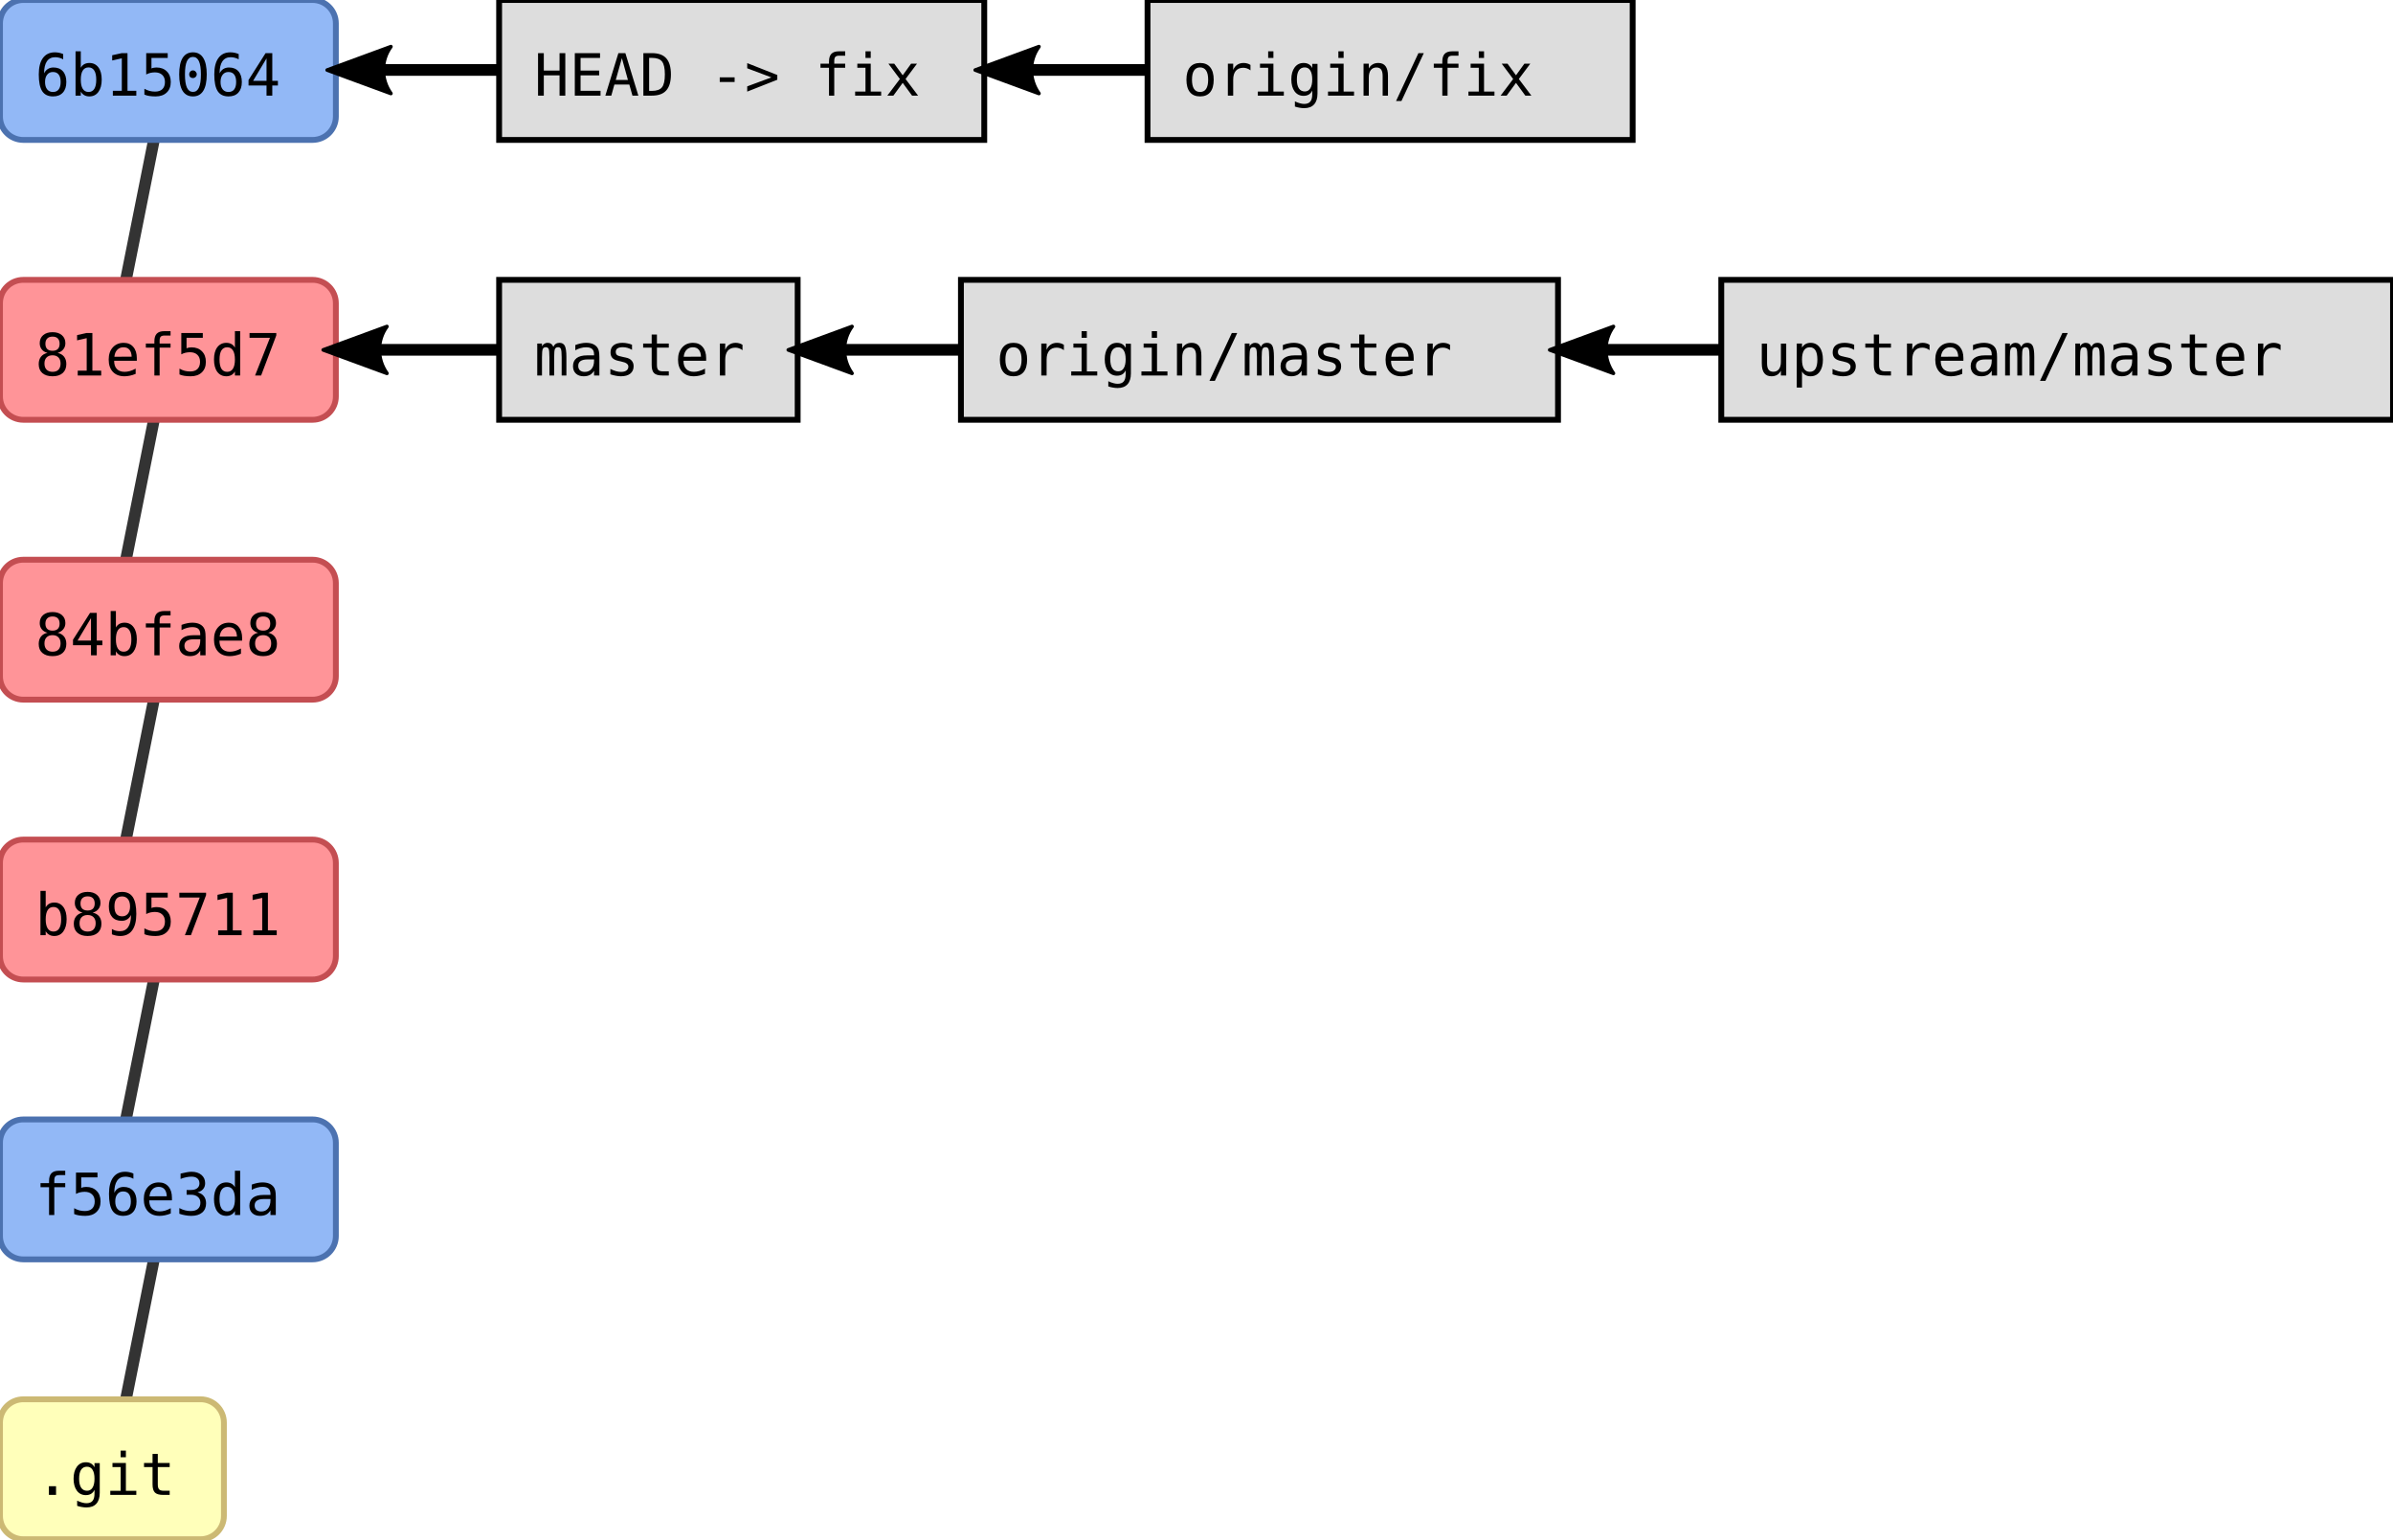
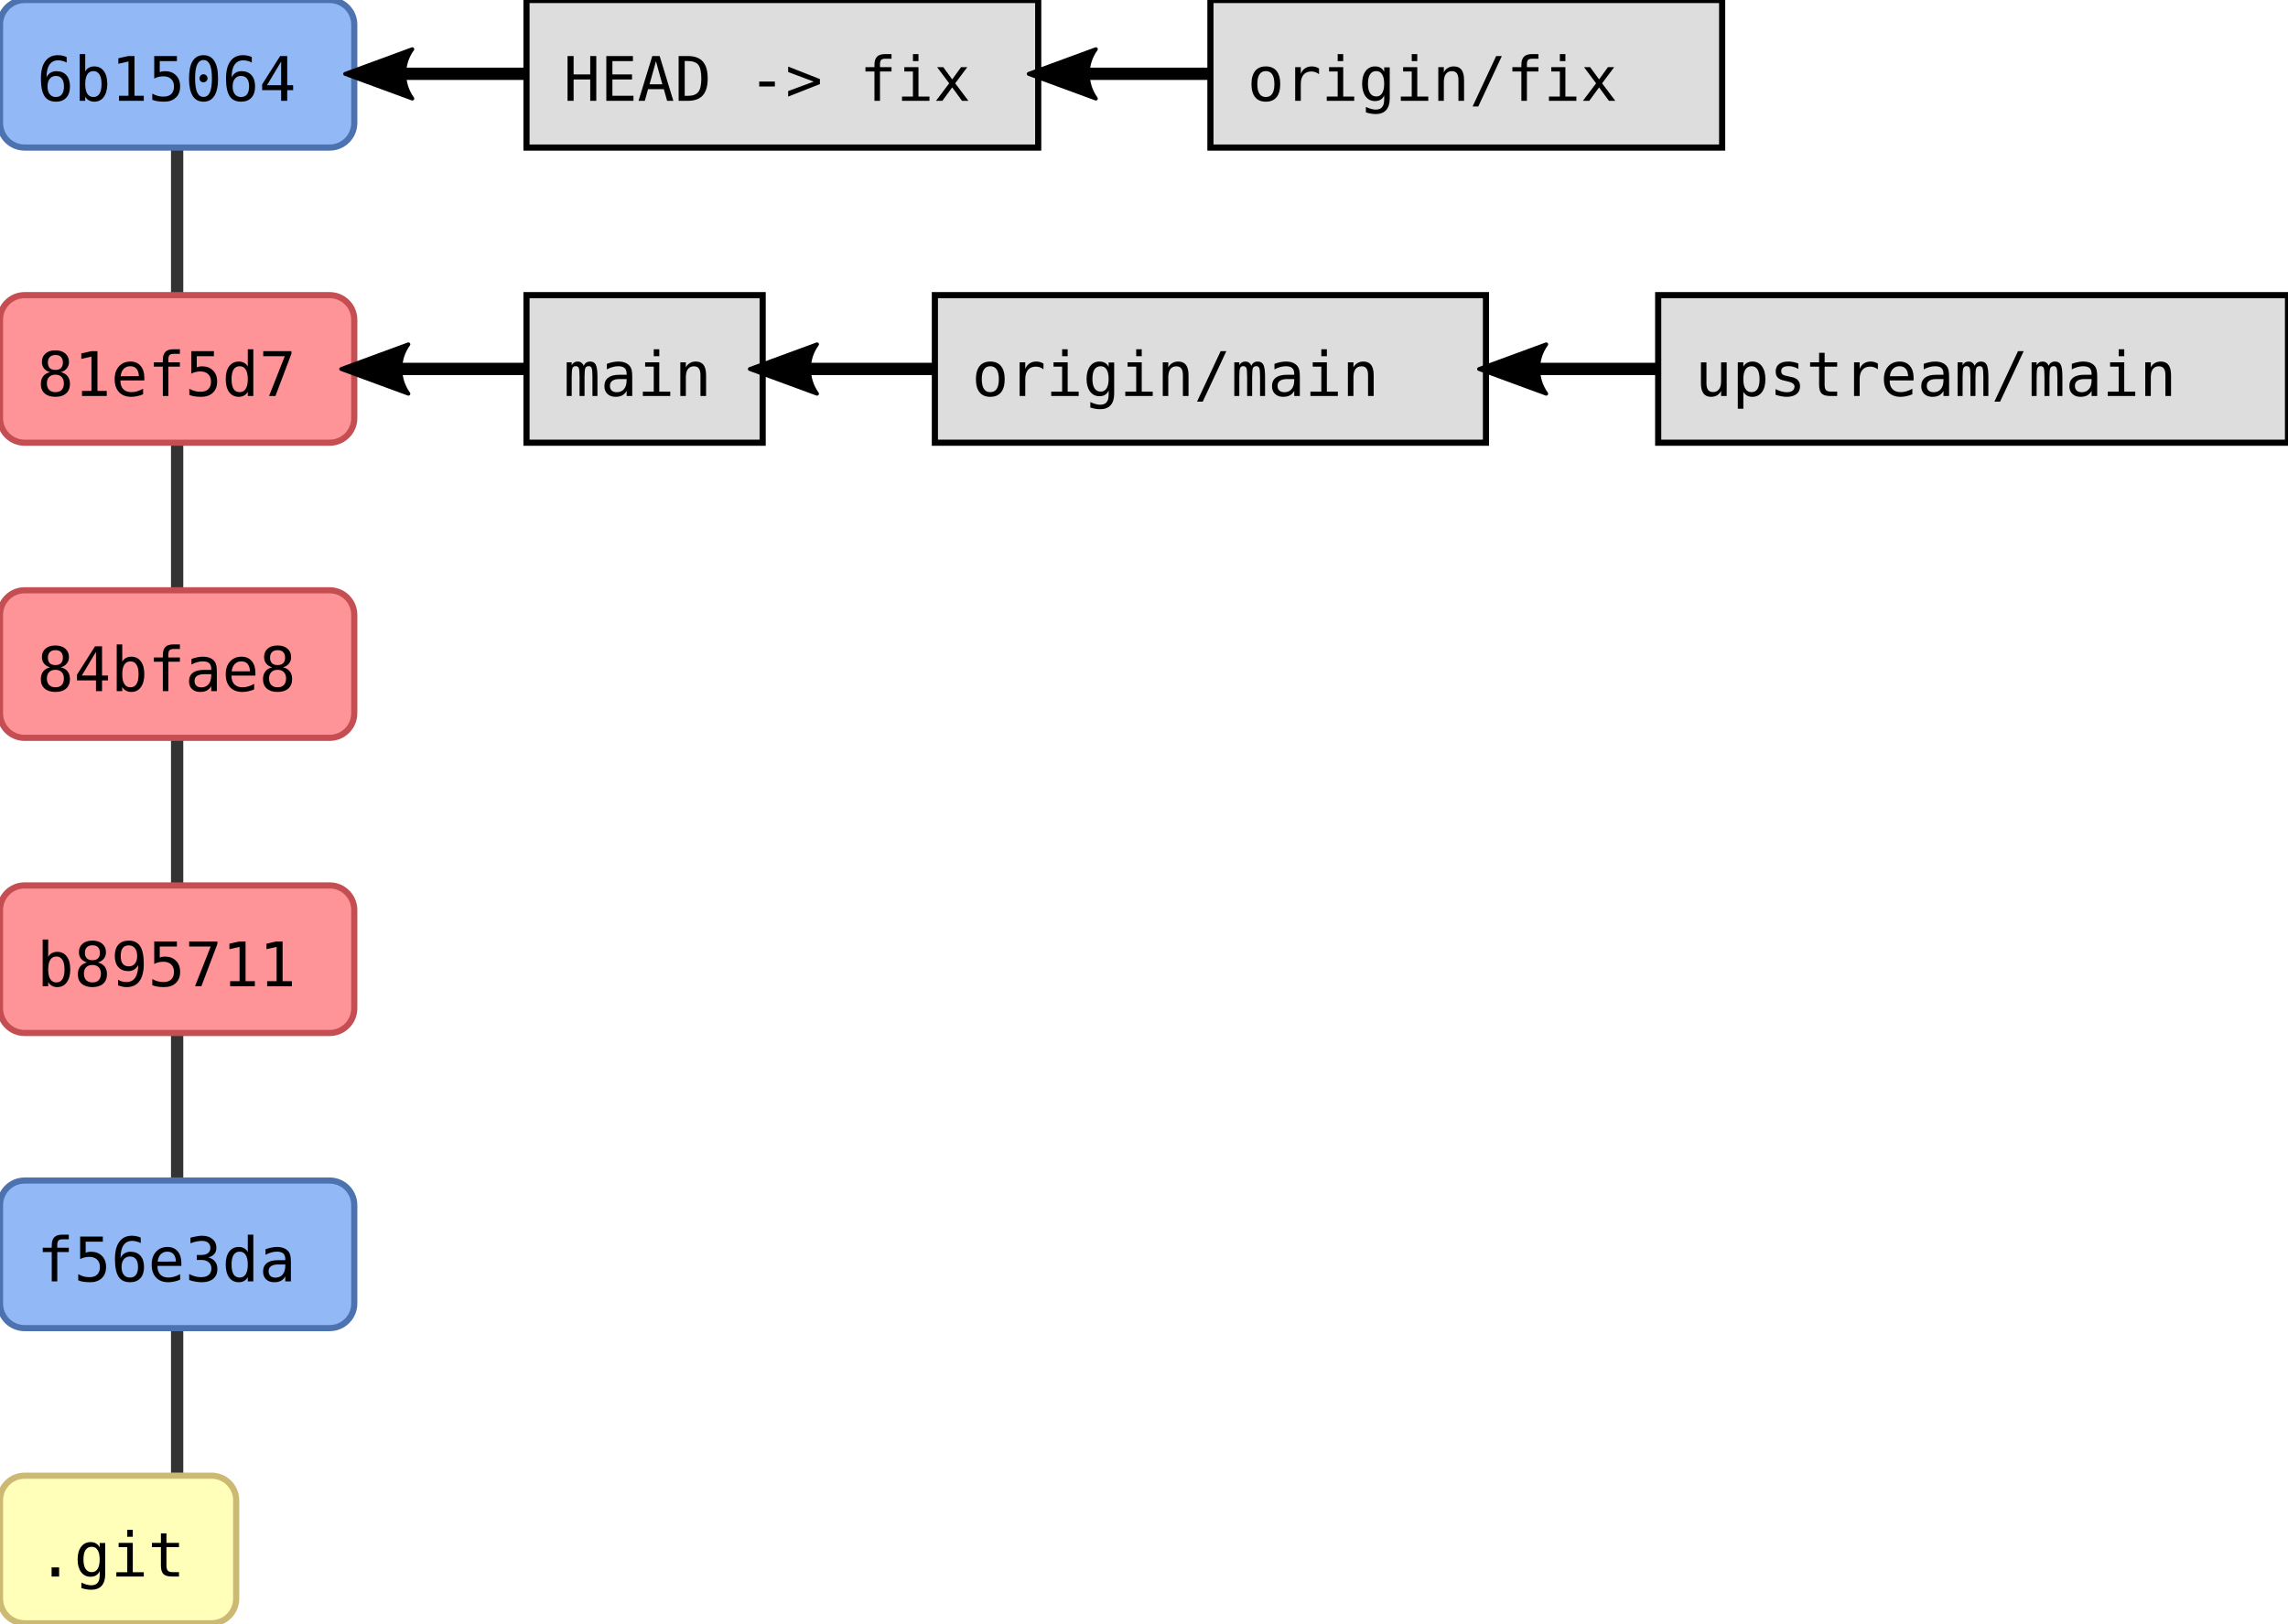
- <svg xmlns="http://www.w3.org/2000/svg" width="513.0" height="330.0" id="svg2" version="1.1">
+ <svg xmlns="http://www.w3.org/2000/svg" width="465.0" height="330.0" id="svg2" version="1.1">
  <defs id="defs4">
    <marker orient="auto" refY="0.0" refX="0.0" id="fullmarker" style="overflow:visible;">
      <path style="opacity:1.0;fill:#000000;stroke:#000000;fill-rule:evenodd;stroke-width:0.625;stroke-linejoin:round;" d="M 8.719,4.034 L -2.207,0.016 L 8.719,-4.002 C 6.973,-1.63 6.983,1.616 8.719,4.034 z " transform="scale(0.5) rotate(180) translate(0,0)" />
    </marker>
    <marker orient="auto" refY="0.0" refX="0.0" id="ghostmarker" style="overflow:visible;">
      <path style="opacity:0.2;fill:#000000;stroke:#000000;fill-rule:evenodd;stroke-width:0.625;stroke-linejoin:round;" d="M 8.719,4.034 L -2.207,0.016 L 8.719,-4.002 C 6.973,-1.63 6.983,1.616 8.719,4.034 z " transform="scale(0.5) rotate(180) translate(0,0)" />
    </marker>
  </defs>
  <g transform="translate(-0.0,300.0) rotate(0)" id="layer1">
-     <line x1="24.0" y1="-105.0" x2="36.0" y2="-165.0" style="stroke:#000000;                         stroke-width:2.5;                         stroke-opacity:0.8" />
-     <line x1="24.0" y1="-45.0" x2="36.0" y2="-105.0" style="stroke:#000000;                         stroke-width:2.5;                         stroke-opacity:0.8" />
-     <line x1="24.0" y1="-225.0" x2="36.0" y2="-285.0" style="stroke:#000000;                         stroke-width:2.5;                         stroke-opacity:0.8" />
-     <line x1="24.0" y1="-165.0" x2="36.0" y2="-225.0" style="stroke:#000000;                         stroke-width:2.5;                         stroke-opacity:0.8" />
-     <line x1="24.0" y1="15.0" x2="36.0" y2="-45.0" style="stroke:#000000;                         stroke-width:2.5;                         stroke-opacity:0.8" />
+     <line x1="36.0" y1="-165.0" x2="36.0" y2="-225.0" style="stroke:#000000;                         stroke-width:2.5;                         stroke-opacity:0.8" />
+     <line x1="36.0" y1="-105.0" x2="36.0" y2="-165.0" style="stroke:#000000;                         stroke-width:2.5;                         stroke-opacity:0.8" />
+     <line x1="36.0" y1="-45.0" x2="36.0" y2="-105.0" style="stroke:#000000;                         stroke-width:2.5;                         stroke-opacity:0.8" />
+     <line x1="36.0" y1="15.0" x2="36.0" y2="-45.0" style="stroke:#000000;                         stroke-width:2.5;                         stroke-opacity:0.8" />
+     <line x1="36.0" y1="-225.0" x2="36.0" y2="-285.0" style="stroke:#000000;                         stroke-width:2.5;                         stroke-opacity:0.8" />
+     <rect style="fill:#ff9498;                         stroke:#C44E52;                         stroke-width:1.25;                         stroke-miterlimit:4;                         stroke-opacity:1.0;                         stroke-dasharray:none" width="72.0" height="30.0" x="0.0" y="-180.0" ry="5.0" />
+     <text style="font-size:12.5px;                         font-style:normal;                         font-weight:normal;                         line-height:125%%;                         letter-spacing:0px;                         word-spacing:0px;                         fill:#000000;                         fill-opacity:1.0;                         stroke:none;                         font-family:DejaVu Sans Mono" x="7.5" y="-159.5">84bfae8</text>
    <rect style="fill:#ff9498;                         stroke:#C44E52;                         stroke-width:1.25;                         stroke-miterlimit:4;                         stroke-opacity:1.0;                         stroke-dasharray:none" width="72.0" height="30.0" x="0.0" y="-120.0" ry="5.0" />
    <text style="font-size:12.5px;                         font-style:normal;                         font-weight:normal;                         line-height:125%%;                         letter-spacing:0px;                         word-spacing:0px;                         fill:#000000;                         fill-opacity:1.0;                         stroke:none;                         font-family:DejaVu Sans Mono" x="7.5" y="-99.5">b895711</text>
    <rect style="fill:#92b8f6;                         stroke:#4C72B0;                         stroke-width:1.25;                         stroke-miterlimit:4;                         stroke-opacity:1.0;                         stroke-dasharray:none" width="72.0" height="30.0" x="0.0" y="-60.0" ry="5.0" />
    <text style="font-size:12.5px;                         font-style:normal;                         font-weight:normal;                         line-height:125%%;                         letter-spacing:0px;                         word-spacing:0px;                         fill:#000000;                         fill-opacity:1.0;                         stroke:none;                         font-family:DejaVu Sans Mono" x="7.5" y="-39.5">f56e3da</text>
+     <rect style="fill:#ffffba;                         stroke:#CCB974;                         stroke-width:1.25;                         stroke-miterlimit:4;                         stroke-opacity:1.0;                         stroke-dasharray:none" width="48.0" height="30.0" x="0.0" y="0.0" ry="5.0" />
+     <text style="font-size:12.5px;                         font-style:normal;                         font-weight:normal;                         line-height:125%%;                         letter-spacing:0px;                         word-spacing:0px;                         fill:#000000;                         fill-opacity:1.0;                         stroke:none;                         font-family:DejaVu Sans Mono" x="7.5" y="20.5">.git</text>
+     <rect style="fill:#92b8f6;                         stroke:#4C72B0;                         stroke-width:1.25;                         stroke-miterlimit:4;                         stroke-opacity:1.0;                         stroke-dasharray:none" width="72.0" height="30.0" x="0.0" y="-300.0" ry="5.0" />
+     <text style="font-size:12.5px;                         font-style:normal;                         font-weight:normal;                         line-height:125%%;                         letter-spacing:0px;                         word-spacing:0px;                         fill:#000000;                         fill-opacity:1.0;                         stroke:none;                         font-family:DejaVu Sans Mono" x="7.5" y="-279.5">6b15064</text>
    <rect style="fill:#ff9498;                         stroke:#C44E52;                         stroke-width:1.25;                         stroke-miterlimit:4;                         stroke-opacity:1.0;                         stroke-dasharray:none" width="72.0" height="30.0" x="0.0" y="-240.0" ry="5.0" />
    <text style="font-size:12.5px;                         font-style:normal;                         font-weight:normal;                         line-height:125%%;                         letter-spacing:0px;                         word-spacing:0px;                         fill:#000000;                         fill-opacity:1.0;                         stroke:none;                         font-family:DejaVu Sans Mono" x="7.5" y="-219.5">81ef5d7</text>
-     <rect style="fill:#ff9498;                         stroke:#C44E52;                         stroke-width:1.25;                         stroke-miterlimit:4;                         stroke-opacity:1.0;                         stroke-dasharray:none" width="72.0" height="30.0" x="0.0" y="-180.0" ry="5.0" />
-     <text style="font-size:12.5px;                         font-style:normal;                         font-weight:normal;                         line-height:125%%;                         letter-spacing:0px;                         word-spacing:0px;                         fill:#000000;                         fill-opacity:1.0;                         stroke:none;                         font-family:DejaVu Sans Mono" x="7.5" y="-159.5">84bfae8</text>
-     <rect style="fill:#92b8f6;                         stroke:#4C72B0;                         stroke-width:1.25;                         stroke-miterlimit:4;                         stroke-opacity:1.0;                         stroke-dasharray:none" width="72.0" height="30.0" x="0.0" y="-300.0" ry="5.0" />
-     <text style="font-size:12.5px;                         font-style:normal;                         font-weight:normal;                         line-height:125%%;                         letter-spacing:0px;                         word-spacing:0px;                         fill:#000000;                         fill-opacity:1.0;                         stroke:none;                         font-family:DejaVu Sans Mono" x="7.5" y="-279.5">6b15064</text>
-     <rect style="fill:#ffffba;                         stroke:#CCB974;                         stroke-width:1.25;                         stroke-miterlimit:4;                         stroke-opacity:1.0;                         stroke-dasharray:none" width="48.0" height="30.0" x="0.0" y="0.0" ry="5.0" />
-     <text style="font-size:12.5px;                         font-style:normal;                         font-weight:normal;                         line-height:125%%;                         letter-spacing:0px;                         word-spacing:0px;                         fill:#000000;                         fill-opacity:1.0;                         stroke:none;                         font-family:DejaVu Sans Mono" x="7.5" y="20.5">.git</text>
-     <path style="fill:none;                  stroke:#000000;                  stroke-width:2.5;                  stroke-linecap:butt;                  stroke-linejoin:miter;                  stroke-opacity:1.0;                  marker-end:url(#fullmarker);                  stroke-miterlimit:4;                  stroke-dasharray:none" d="M 139.0,-225.0 72.05,-225.0" />
-     <rect style="fill:#dddddd;                         stroke:#000000;                         stroke-width:1.25;                         stroke-miterlimit:4;                         stroke-opacity:1.0;                         stroke-dasharray:none" width="64.0" height="30.0" x="107.0" y="-240.0" ry="0.0" />
-     <text style="font-size:12.5px;                         font-style:normal;                         font-weight:normal;                         line-height:125%%;                         letter-spacing:0px;                         word-spacing:0px;                         fill:#000000;                         fill-opacity:1.0;                         stroke:none;                         font-family:DejaVu Sans Mono" x="114.5" y="-219.5">master</text>
-     <path style="fill:none;                  stroke:#000000;                  stroke-width:2.5;                  stroke-linecap:butt;                  stroke-linejoin:miter;                  stroke-opacity:1.0;                  marker-end:url(#fullmarker);                  stroke-miterlimit:4;                  stroke-dasharray:none" d="M 270.0,-225.0 171.75,-225.0" />
-     <rect style="fill:#dddddd;                         stroke:#000000;                         stroke-width:1.25;                         stroke-miterlimit:4;                         stroke-opacity:1.0;                         stroke-dasharray:none" width="128.0" height="30.0" x="206.0" y="-240.0" ry="0.0" />
-     <text style="font-size:12.5px;                         font-style:normal;                         font-weight:normal;                         line-height:125%%;                         letter-spacing:0px;                         word-spacing:0px;                         fill:#000000;                         fill-opacity:1.0;                         stroke:none;                         font-family:DejaVu Sans Mono" x="213.5" y="-219.5"> origin/master</text>
-     <path style="fill:none;                  stroke:#000000;                  stroke-width:2.5;                  stroke-linecap:butt;                  stroke-linejoin:miter;                  stroke-opacity:1.0;                  marker-end:url(#fullmarker);                  stroke-miterlimit:4;                  stroke-dasharray:none" d="M 441.0,-225.0 334.98,-225.0" />
-     <rect style="fill:#dddddd;                         stroke:#000000;                         stroke-width:1.25;                         stroke-miterlimit:4;                         stroke-opacity:1.0;                         stroke-dasharray:none" width="144.0" height="30.0" x="369.0" y="-240.0" ry="0.0" />
-     <text style="font-size:12.5px;                         font-style:normal;                         font-weight:normal;                         line-height:125%%;                         letter-spacing:0px;                         word-spacing:0px;                         fill:#000000;                         fill-opacity:1.0;                         stroke:none;                         font-family:DejaVu Sans Mono" x="376.5" y="-219.5"> upstream/master</text>
    <path style="fill:none;                  stroke:#000000;                  stroke-width:2.5;                  stroke-linecap:butt;                  stroke-linejoin:miter;                  stroke-opacity:1.0;                  marker-end:url(#fullmarker);                  stroke-miterlimit:4;                  stroke-dasharray:none" d="M 159.0,-285.0 72.9,-285.0" />
    <rect style="fill:#dddddd;                         stroke:#000000;                         stroke-width:1.25;                         stroke-miterlimit:4;                         stroke-opacity:1.0;                         stroke-dasharray:none" width="104.0" height="30.0" x="107.0" y="-300.0" ry="0.0" />
    <text style="font-size:12.5px;                         font-style:normal;                         font-weight:normal;                         line-height:125%%;                         letter-spacing:0px;                         word-spacing:0px;                         fill:#000000;                         fill-opacity:1.0;                         stroke:none;                         font-family:DejaVu Sans Mono" x="114.5" y="-279.5">HEAD -&gt; fix</text>
    <path style="fill:none;                  stroke:#000000;                  stroke-width:2.5;                  stroke-linecap:butt;                  stroke-linejoin:miter;                  stroke-opacity:1.0;                  marker-end:url(#fullmarker);                  stroke-miterlimit:4;                  stroke-dasharray:none" d="M 298.0,-285.0 211.82,-285.0" />
    <rect style="fill:#dddddd;                         stroke:#000000;                         stroke-width:1.25;                         stroke-miterlimit:4;                         stroke-opacity:1.0;                         stroke-dasharray:none" width="104.0" height="30.0" x="246.0" y="-300.0" ry="0.0" />
    <text style="font-size:12.5px;                         font-style:normal;                         font-weight:normal;                         line-height:125%%;                         letter-spacing:0px;                         word-spacing:0px;                         fill:#000000;                         fill-opacity:1.0;                         stroke:none;                         font-family:DejaVu Sans Mono" x="253.5" y="-279.5"> origin/fix</text>
+     <path style="fill:none;                  stroke:#000000;                  stroke-width:2.5;                  stroke-linecap:butt;                  stroke-linejoin:miter;                  stroke-opacity:1.0;                  marker-end:url(#fullmarker);                  stroke-miterlimit:4;                  stroke-dasharray:none" d="M 131.0,-225.0 72.1,-225.0" />
+     <rect style="fill:#dddddd;                         stroke:#000000;                         stroke-width:1.25;                         stroke-miterlimit:4;                         stroke-opacity:1.0;                         stroke-dasharray:none" width="48.0" height="30.0" x="107.0" y="-240.0" ry="0.0" />
+     <text style="font-size:12.5px;                         font-style:normal;                         font-weight:normal;                         line-height:125%%;                         letter-spacing:0px;                         word-spacing:0px;                         fill:#000000;                         fill-opacity:1.0;                         stroke:none;                         font-family:DejaVu Sans Mono" x="114.5" y="-219.5">main</text>
+     <path style="fill:none;                  stroke:#000000;                  stroke-width:2.5;                  stroke-linecap:butt;                  stroke-linejoin:miter;                  stroke-opacity:1.0;                  marker-end:url(#fullmarker);                  stroke-miterlimit:4;                  stroke-dasharray:none" d="M 246.0,-225.0 155.15,-225.0" />
+     <rect style="fill:#dddddd;                         stroke:#000000;                         stroke-width:1.25;                         stroke-miterlimit:4;                         stroke-opacity:1.0;                         stroke-dasharray:none" width="112.0" height="30.0" x="190.0" y="-240.0" ry="0.0" />
+     <text style="font-size:12.5px;                         font-style:normal;                         font-weight:normal;                         line-height:125%%;                         letter-spacing:0px;                         word-spacing:0px;                         fill:#000000;                         fill-opacity:1.0;                         stroke:none;                         font-family:DejaVu Sans Mono" x="197.5" y="-219.5"> origin/main</text>
+     <path style="fill:none;                  stroke:#000000;                  stroke-width:2.5;                  stroke-linecap:butt;                  stroke-linejoin:miter;                  stroke-opacity:1.0;                  marker-end:url(#fullmarker);                  stroke-miterlimit:4;                  stroke-dasharray:none" d="M 401.0,-225.0 303.35,-225.0" />
+     <rect style="fill:#dddddd;                         stroke:#000000;                         stroke-width:1.25;                         stroke-miterlimit:4;                         stroke-opacity:1.0;                         stroke-dasharray:none" width="128.0" height="30.0" x="337.0" y="-240.0" ry="0.0" />
+     <text style="font-size:12.5px;                         font-style:normal;                         font-weight:normal;                         line-height:125%%;                         letter-spacing:0px;                         word-spacing:0px;                         fill:#000000;                         fill-opacity:1.0;                         stroke:none;                         font-family:DejaVu Sans Mono" x="344.5" y="-219.5"> upstream/main</text>
  </g>
</svg>
